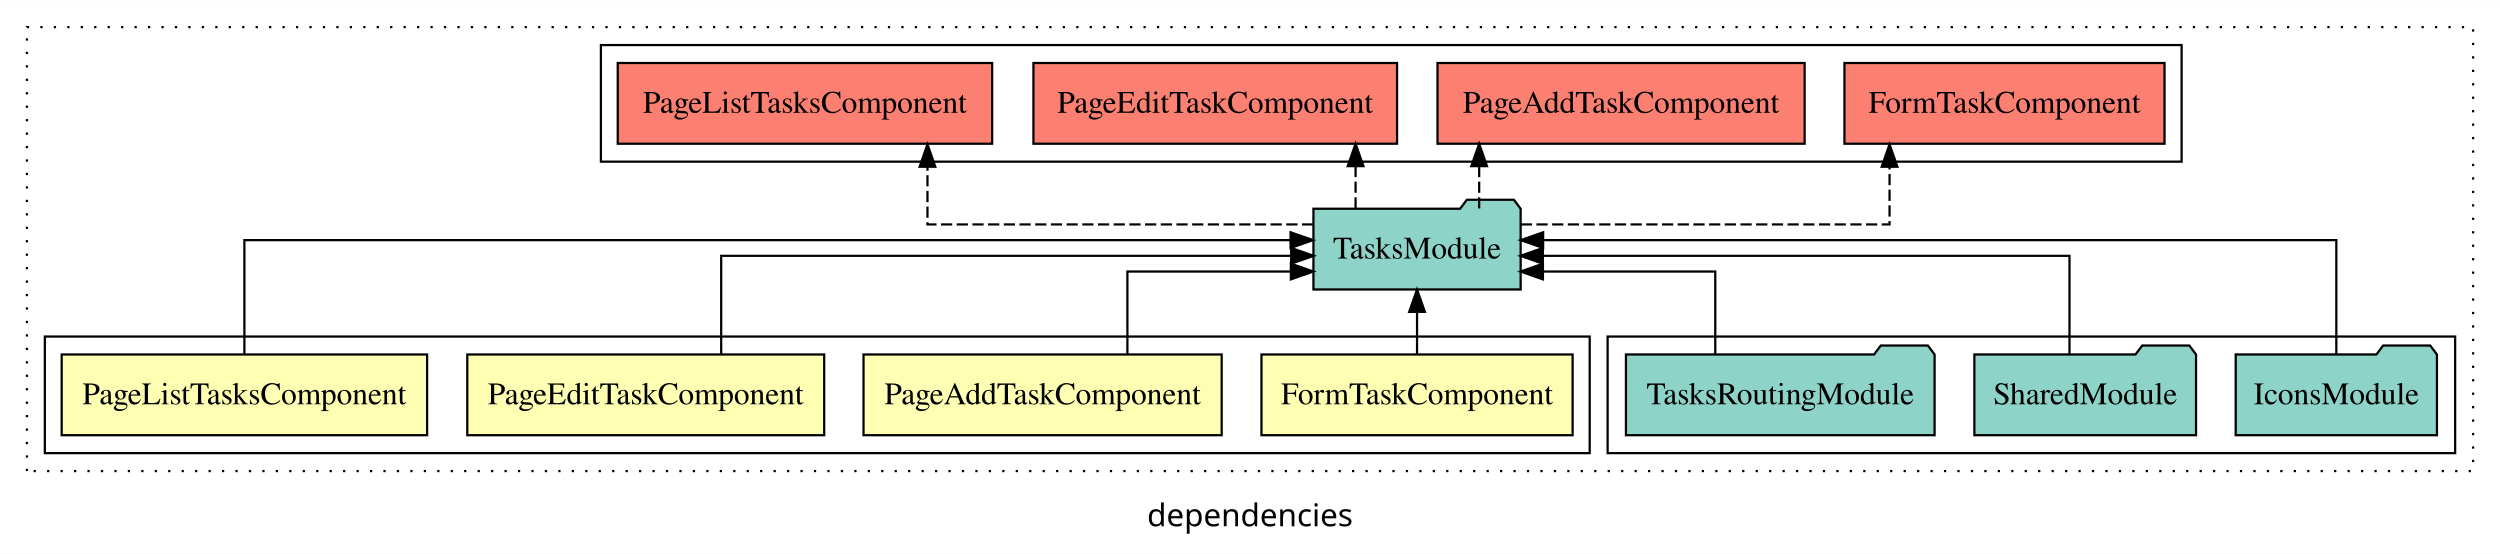
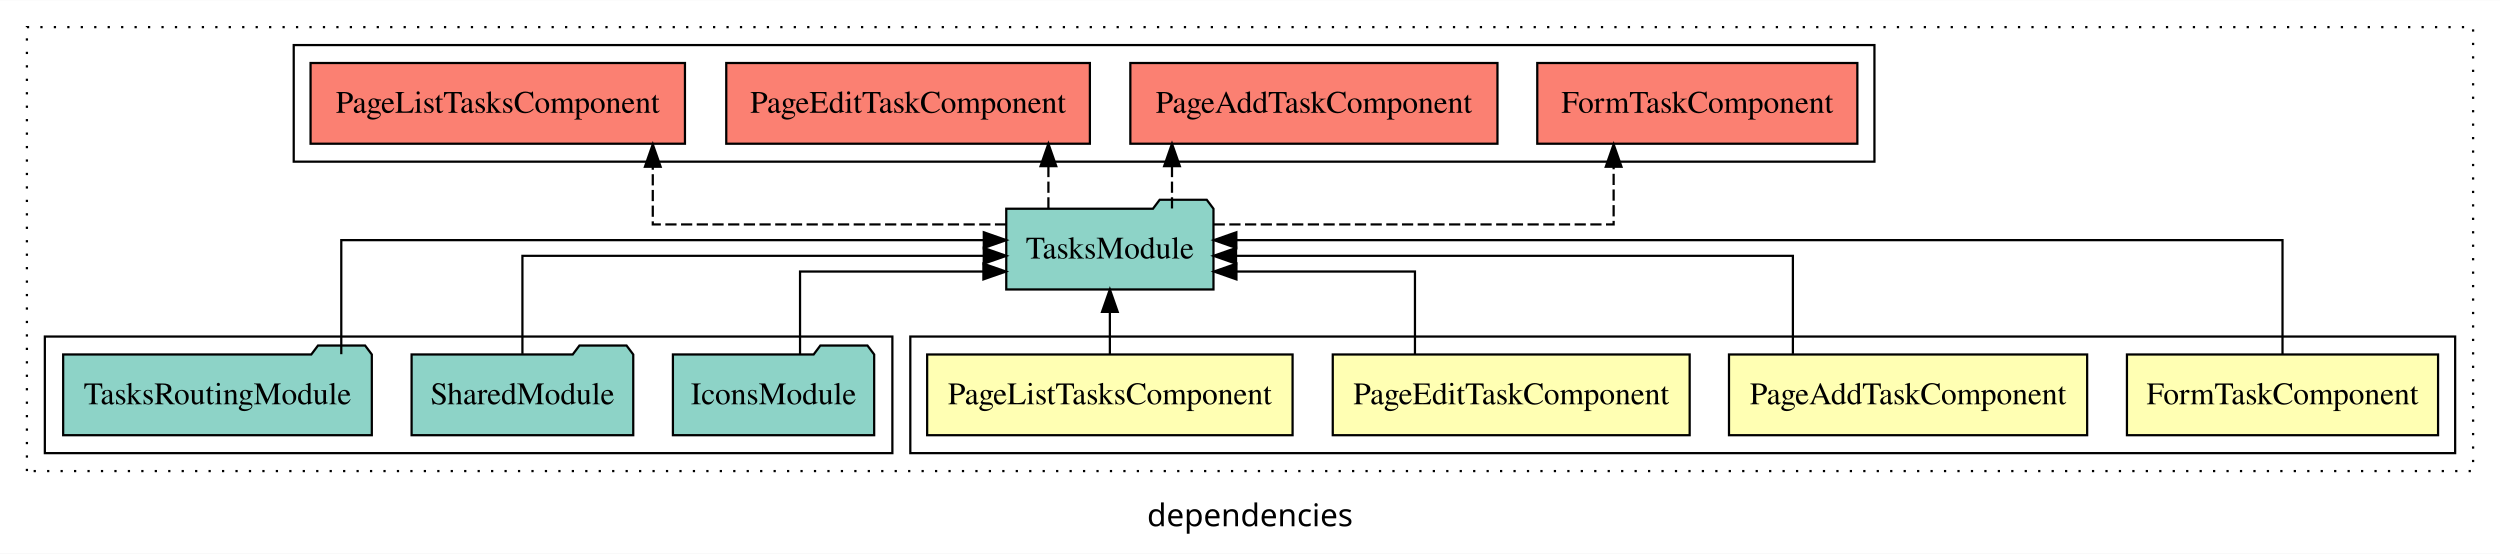
<svg xmlns="http://www.w3.org/2000/svg" width="1115pt" height="247pt" viewBox="0.00 0.00 1115.00 246.80">
  <g id="graph0" class="graph" transform="scale(1 1) rotate(0) translate(4 242.8)">
    <polygon fill="white" stroke="transparent" points="-4,4 -4,-242.8 1111,-242.8 1111,4 -4,4" />
    <text text-anchor="middle" x="553.5" y="-8.2" font-family="sans-serif" font-size="14.00">dependencies</text>
    <g id="clust1" class="cluster">
      <polygon fill="none" stroke="black" stroke-dasharray="1,5" points="8,-32.8 8,-230.8 1099,-230.8 1099,-32.8 8,-32.8" />
    </g>
+     <g id="clust2" class="cluster">
+       <polygon fill="none" stroke="black" points="402,-40.8 402,-92.8 1091,-92.8 1091,-40.8 402,-40.8" />
+     </g>
    <g id="clust8" class="cluster">
-       <polygon fill="none" stroke="black" points="264,-170.8 264,-222.8 969,-222.8 969,-170.8 264,-170.8" />
+       <polygon fill="none" stroke="black" points="127,-170.8 127,-222.8 832,-222.8 832,-170.8 127,-170.8" />
    </g>
    <g id="clust7" class="cluster">
-       <polygon fill="none" stroke="black" points="713,-40.8 713,-92.8 1091,-92.8 1091,-40.8 713,-40.8" />
-     </g>
-     <g id="clust2" class="cluster">
-       <polygon fill="none" stroke="black" points="16,-40.8 16,-92.8 705,-92.8 705,-40.8 16,-40.8" />
+       <polygon fill="none" stroke="black" points="16,-40.8 16,-92.8 394,-92.8 394,-40.8 16,-40.8" />
    </g>
    <g id="node1" class="node">
-       <polygon fill="#ffffb3" stroke="black" points="697.38,-84.8 558.62,-84.8 558.62,-48.8 697.38,-48.8 697.38,-84.8" />
-       <text text-anchor="middle" x="628" y="-62.6" font-family="Times,serif" font-size="14.00">FormTaskComponent</text>
+       <polygon fill="#ffffb3" stroke="black" points="1083.38,-84.8 944.62,-84.8 944.62,-48.8 1083.38,-48.8 1083.38,-84.8" />
+       <text text-anchor="middle" x="1014" y="-62.6" font-family="Times,serif" font-size="14.00">FormTaskComponent</text>
    </g>
    <g id="node5" class="node">
-       <polygon fill="#8dd3c7" stroke="black" points="674.21,-149.8 671.21,-153.8 650.21,-153.8 647.21,-149.8 581.79,-149.8 581.79,-113.8 674.21,-113.8 674.21,-149.8" />
-       <text text-anchor="middle" x="628" y="-127.6" font-family="Times,serif" font-size="14.00">TasksModule</text>
+       <polygon fill="#8dd3c7" stroke="black" points="537.21,-149.8 534.21,-153.8 513.21,-153.8 510.21,-149.8 444.79,-149.8 444.79,-113.8 537.21,-113.8 537.21,-149.8" />
+       <text text-anchor="middle" x="491" y="-127.6" font-family="Times,serif" font-size="14.00">TasksModule</text>
    </g>
    <g id="edge1" class="edge">
-       <path fill="none" stroke="black" d="M628,-84.91C628,-84.91 628,-103.79 628,-103.79" />
-       <polygon fill="black" stroke="black" points="624.5,-103.79 628,-113.79 631.5,-103.79 624.5,-103.79" />
+       <path fill="none" stroke="black" d="M1014,-84.93C1014,-105.37 1014,-135.8 1014,-135.8 1014,-135.8 547.41,-135.8 547.41,-135.8" />
+       <polygon fill="black" stroke="black" points="547.41,-132.3 537.41,-135.8 547.41,-139.3 547.41,-132.3" />
    </g>
    <g id="node2" class="node">
-       <polygon fill="#ffffb3" stroke="black" points="540.87,-84.8 381.13,-84.8 381.13,-48.8 540.87,-48.8 540.87,-84.8" />
-       <text text-anchor="middle" x="461" y="-62.6" font-family="Times,serif" font-size="14.00">PageAddTaskComponent</text>
+       <polygon fill="#ffffb3" stroke="black" points="926.87,-84.8 767.13,-84.8 767.13,-48.8 926.87,-48.8 926.87,-84.8" />
+       <text text-anchor="middle" x="847" y="-62.6" font-family="Times,serif" font-size="14.00">PageAddTaskComponent</text>
    </g>
    <g id="edge2" class="edge">
-       <path fill="none" stroke="black" d="M498.82,-84.81C498.82,-100.85 498.82,-121.8 498.82,-121.8 498.82,-121.8 571.73,-121.8 571.73,-121.8" />
-       <polygon fill="black" stroke="black" points="571.73,-125.3 581.73,-121.8 571.73,-118.3 571.73,-125.3" />
+       <path fill="none" stroke="black" d="M795.63,-85.07C795.63,-103.36 795.63,-128.8 795.63,-128.8 795.63,-128.8 547.27,-128.8 547.27,-128.8" />
+       <polygon fill="black" stroke="black" points="547.27,-125.3 537.27,-128.8 547.27,-132.3 547.27,-125.3" />
    </g>
    <g id="node3" class="node">
-       <polygon fill="#ffffb3" stroke="black" points="363.59,-84.8 204.41,-84.8 204.41,-48.8 363.59,-48.8 363.59,-84.8" />
-       <text text-anchor="middle" x="284" y="-62.6" font-family="Times,serif" font-size="14.00">PageEditTaskComponent</text>
+       <polygon fill="#ffffb3" stroke="black" points="749.59,-84.8 590.41,-84.8 590.41,-48.8 749.59,-48.8 749.59,-84.8" />
+       <text text-anchor="middle" x="670" y="-62.6" font-family="Times,serif" font-size="14.00">PageEditTaskComponent</text>
    </g>
    <g id="edge3" class="edge">
-       <path fill="none" stroke="black" d="M317.65,-85.07C317.65,-103.36 317.65,-128.8 317.65,-128.8 317.65,-128.8 571.87,-128.8 571.87,-128.8" />
-       <polygon fill="black" stroke="black" points="571.87,-132.3 581.87,-128.8 571.87,-125.3 571.87,-132.3" />
+       <path fill="none" stroke="black" d="M627.07,-84.81C627.07,-100.85 627.07,-121.8 627.07,-121.8 627.07,-121.8 547.45,-121.8 547.45,-121.8" />
+       <polygon fill="black" stroke="black" points="547.45,-118.3 537.45,-121.8 547.45,-125.3 547.45,-118.3" />
    </g>
    <g id="node4" class="node">
-       <polygon fill="#ffffb3" stroke="black" points="186.49,-84.8 23.51,-84.8 23.51,-48.8 186.49,-48.8 186.49,-84.8" />
-       <text text-anchor="middle" x="105" y="-62.6" font-family="Times,serif" font-size="14.00">PageListTasksComponent</text>
+       <polygon fill="#ffffb3" stroke="black" points="572.49,-84.8 409.51,-84.8 409.51,-48.8 572.49,-48.8 572.49,-84.8" />
+       <text text-anchor="middle" x="491" y="-62.6" font-family="Times,serif" font-size="14.00">PageListTasksComponent</text>
    </g>
    <g id="edge4" class="edge">
-       <path fill="none" stroke="black" d="M105,-84.93C105,-105.37 105,-135.8 105,-135.8 105,-135.8 571.59,-135.8 571.59,-135.8" />
-       <polygon fill="black" stroke="black" points="571.59,-139.3 581.59,-135.8 571.59,-132.3 571.59,-139.3" />
+       <path fill="none" stroke="black" d="M491,-84.91C491,-84.91 491,-103.79 491,-103.79" />
+       <polygon fill="black" stroke="black" points="487.5,-103.79 491,-113.79 494.5,-103.79 487.5,-103.79" />
    </g>
    <g id="node9" class="node">
-       <polygon fill="#fb8072" stroke="black" points="961.38,-214.8 818.62,-214.8 818.62,-178.8 961.38,-178.8 961.38,-214.8" />
-       <text text-anchor="middle" x="890" y="-192.6" font-family="Times,serif" font-size="14.00">FormTaskComponent </text>
+       <polygon fill="#fb8072" stroke="black" points="824.38,-214.8 681.62,-214.8 681.62,-178.8 824.38,-178.8 824.38,-214.8" />
+       <text text-anchor="middle" x="753" y="-192.6" font-family="Times,serif" font-size="14.00">FormTaskComponent </text>
    </g>
    <g id="edge8" class="edge">
-       <path fill="none" stroke="black" stroke-dasharray="5,2" d="M674.25,-142.8C736.28,-142.8 838.74,-142.8 838.74,-142.8 838.74,-142.8 838.74,-168.52 838.74,-168.52" />
-       <polygon fill="black" stroke="black" points="835.24,-168.52 838.74,-178.52 842.24,-168.52 835.24,-168.52" />
+       <path fill="none" stroke="black" stroke-dasharray="5,2" d="M537.28,-142.8C603.05,-142.8 715.68,-142.8 715.68,-142.8 715.68,-142.8 715.68,-168.52 715.68,-168.52" />
+       <polygon fill="black" stroke="black" points="712.18,-168.52 715.68,-178.52 719.18,-168.52 712.18,-168.52" />
    </g>
    <g id="node10" class="node">
-       <polygon fill="#fb8072" stroke="black" points="800.87,-214.8 637.13,-214.8 637.13,-178.8 800.87,-178.8 800.87,-214.8" />
-       <text text-anchor="middle" x="719" y="-192.6" font-family="Times,serif" font-size="14.00">PageAddTaskComponent </text>
+       <polygon fill="#fb8072" stroke="black" points="663.87,-214.8 500.13,-214.8 500.13,-178.8 663.87,-178.8 663.87,-214.8" />
+       <text text-anchor="middle" x="582" y="-192.6" font-family="Times,serif" font-size="14.00">PageAddTaskComponent </text>
    </g>
    <g id="edge9" class="edge">
-       <path fill="none" stroke="black" stroke-dasharray="5,2" d="M655.71,-149.91C655.71,-149.91 655.71,-168.79 655.71,-168.79" />
-       <polygon fill="black" stroke="black" points="652.21,-168.79 655.71,-178.79 659.21,-168.79 652.21,-168.79" />
+       <path fill="none" stroke="black" stroke-dasharray="5,2" d="M518.71,-149.91C518.71,-149.91 518.71,-168.79 518.71,-168.79" />
+       <polygon fill="black" stroke="black" points="515.21,-168.79 518.71,-178.79 522.21,-168.79 515.21,-168.79" />
    </g>
    <g id="node11" class="node">
-       <polygon fill="#fb8072" stroke="black" points="619.09,-214.8 456.91,-214.8 456.91,-178.8 619.09,-178.8 619.09,-214.8" />
-       <text text-anchor="middle" x="538" y="-192.6" font-family="Times,serif" font-size="14.00">PageEditTaskComponent </text>
+       <polygon fill="#fb8072" stroke="black" points="482.09,-214.8 319.91,-214.8 319.91,-178.8 482.09,-178.8 482.09,-214.8" />
+       <text text-anchor="middle" x="401" y="-192.6" font-family="Times,serif" font-size="14.00">PageEditTaskComponent </text>
    </g>
    <g id="edge10" class="edge">
-       <path fill="none" stroke="black" stroke-dasharray="5,2" d="M600.59,-149.91C600.59,-149.91 600.59,-168.79 600.59,-168.79" />
-       <polygon fill="black" stroke="black" points="597.09,-168.79 600.59,-178.79 604.09,-168.79 597.09,-168.79" />
+       <path fill="none" stroke="black" stroke-dasharray="5,2" d="M463.59,-149.91C463.59,-149.91 463.59,-168.79 463.59,-168.79" />
+       <polygon fill="black" stroke="black" points="460.09,-168.79 463.59,-178.79 467.09,-168.79 460.09,-168.79" />
    </g>
    <g id="node12" class="node">
-       <polygon fill="#fb8072" stroke="black" points="438.49,-214.8 271.51,-214.8 271.51,-178.8 438.49,-178.8 438.49,-214.8" />
-       <text text-anchor="middle" x="355" y="-192.6" font-family="Times,serif" font-size="14.00">PageListTasksComponent </text>
+       <polygon fill="#fb8072" stroke="black" points="301.49,-214.8 134.51,-214.8 134.51,-178.8 301.49,-178.8 301.49,-214.8" />
+       <text text-anchor="middle" x="218" y="-192.6" font-family="Times,serif" font-size="14.00">PageListTasksComponent </text>
    </g>
    <g id="edge11" class="edge">
-       <path fill="none" stroke="black" stroke-dasharray="5,2" d="M581.69,-142.8C517.6,-142.8 409.65,-142.8 409.65,-142.8 409.65,-142.8 409.65,-168.52 409.65,-168.52" />
-       <polygon fill="black" stroke="black" points="406.15,-168.52 409.65,-178.52 413.15,-168.52 406.15,-168.52" />
+       <path fill="none" stroke="black" stroke-dasharray="5,2" d="M444.74,-142.8C384.59,-142.8 287.14,-142.8 287.14,-142.8 287.14,-142.8 287.14,-168.52 287.14,-168.52" />
+       <polygon fill="black" stroke="black" points="283.64,-168.52 287.14,-178.52 290.64,-168.52 283.64,-168.52" />
    </g>
    <g id="node6" class="node">
-       <polygon fill="#8dd3c7" stroke="black" points="1082.88,-84.8 1079.88,-88.8 1058.88,-88.8 1055.88,-84.8 993.12,-84.8 993.12,-48.8 1082.88,-48.8 1082.88,-84.8" />
-       <text text-anchor="middle" x="1038" y="-62.6" font-family="Times,serif" font-size="14.00">IconsModule</text>
+       <polygon fill="#8dd3c7" stroke="black" points="385.88,-84.8 382.88,-88.8 361.88,-88.8 358.88,-84.8 296.12,-84.8 296.12,-48.8 385.88,-48.8 385.88,-84.8" />
+       <text text-anchor="middle" x="341" y="-62.6" font-family="Times,serif" font-size="14.00">IconsModule</text>
    </g>
    <g id="edge5" class="edge">
-       <path fill="none" stroke="black" d="M1038,-84.93C1038,-105.37 1038,-135.8 1038,-135.8 1038,-135.8 684.24,-135.8 684.24,-135.8" />
-       <polygon fill="black" stroke="black" points="684.24,-132.3 674.24,-135.8 684.24,-139.3 684.24,-132.3" />
+       <path fill="none" stroke="black" d="M352.82,-84.81C352.82,-100.85 352.82,-121.8 352.82,-121.8 352.82,-121.8 434.6,-121.8 434.6,-121.8" />
+       <polygon fill="black" stroke="black" points="434.6,-125.3 444.6,-121.8 434.6,-118.3 434.6,-125.3" />
    </g>
    <g id="node7" class="node">
-       <polygon fill="#8dd3c7" stroke="black" points="975.43,-84.8 972.43,-88.8 951.43,-88.8 948.43,-84.8 876.57,-84.8 876.57,-48.8 975.43,-48.8 975.43,-84.8" />
-       <text text-anchor="middle" x="926" y="-62.6" font-family="Times,serif" font-size="14.00">SharedModule</text>
+       <polygon fill="#8dd3c7" stroke="black" points="278.43,-84.8 275.43,-88.8 254.43,-88.8 251.43,-84.8 179.57,-84.8 179.57,-48.8 278.43,-48.8 278.43,-84.8" />
+       <text text-anchor="middle" x="229" y="-62.6" font-family="Times,serif" font-size="14.00">SharedModule</text>
    </g>
    <g id="edge6" class="edge">
-       <path fill="none" stroke="black" d="M918.99,-85.07C918.99,-103.36 918.99,-128.8 918.99,-128.8 918.99,-128.8 684.11,-128.8 684.11,-128.8" />
-       <polygon fill="black" stroke="black" points="684.11,-125.3 674.11,-128.8 684.11,-132.3 684.11,-125.3" />
+       <path fill="none" stroke="black" d="M229,-85.07C229,-103.36 229,-128.8 229,-128.8 229,-128.8 434.76,-128.8 434.76,-128.8" />
+       <polygon fill="black" stroke="black" points="434.76,-132.3 444.76,-128.8 434.76,-125.3 434.76,-132.3" />
    </g>
    <g id="node8" class="node">
-       <polygon fill="#8dd3c7" stroke="black" points="858.83,-84.8 855.83,-88.8 834.83,-88.8 831.83,-84.8 721.17,-84.8 721.17,-48.8 858.83,-48.8 858.83,-84.8" />
-       <text text-anchor="middle" x="790" y="-62.6" font-family="Times,serif" font-size="14.00">TasksRoutingModule</text>
+       <polygon fill="#8dd3c7" stroke="black" points="161.83,-84.8 158.83,-88.8 137.83,-88.8 134.83,-84.8 24.17,-84.8 24.17,-48.8 161.83,-48.8 161.83,-84.8" />
+       <text text-anchor="middle" x="93" y="-62.6" font-family="Times,serif" font-size="14.00">TasksRoutingModule</text>
    </g>
    <g id="edge7" class="edge">
-       <path fill="none" stroke="black" d="M761.01,-84.81C761.01,-100.85 761.01,-121.8 761.01,-121.8 761.01,-121.8 684.15,-121.8 684.15,-121.8" />
-       <polygon fill="black" stroke="black" points="684.15,-118.3 674.15,-121.8 684.15,-125.3 684.15,-118.3" />
+       <path fill="none" stroke="black" d="M148.21,-84.93C148.21,-105.37 148.21,-135.8 148.21,-135.8 148.21,-135.8 434.77,-135.8 434.77,-135.8" />
+       <polygon fill="black" stroke="black" points="434.77,-139.3 444.77,-135.8 434.77,-132.3 434.77,-139.3" />
    </g>
  </g>
</svg>
